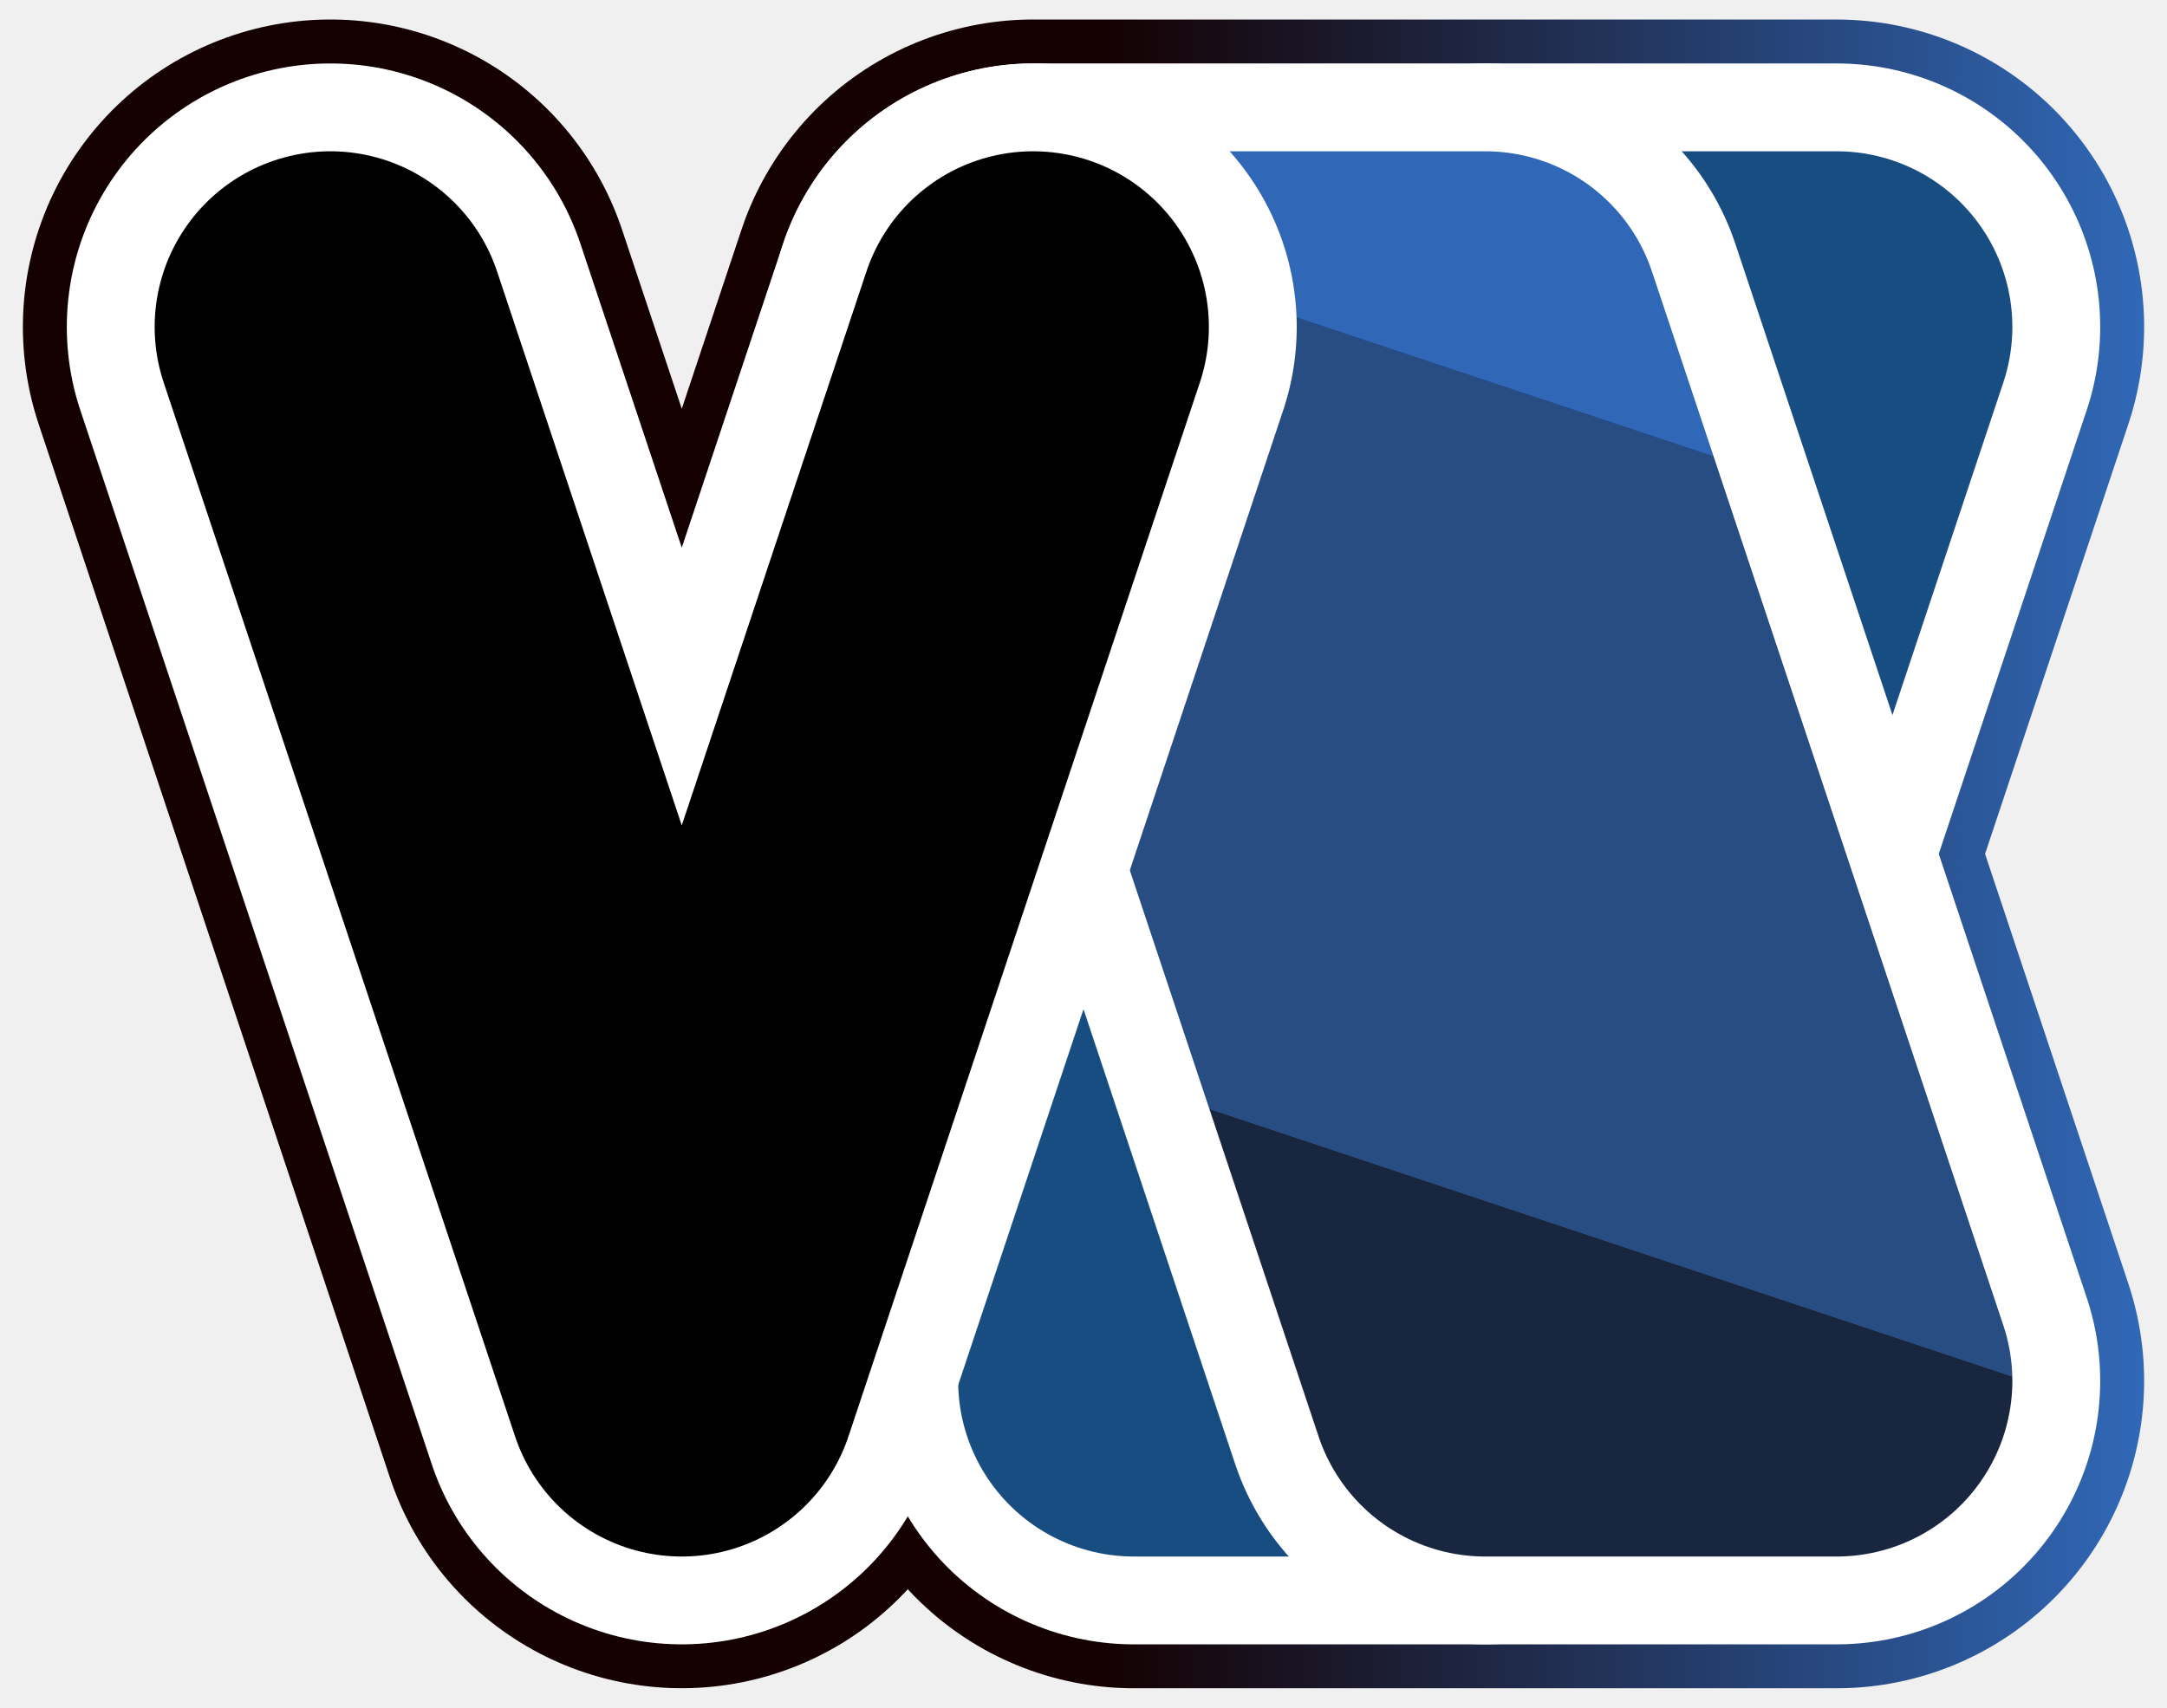
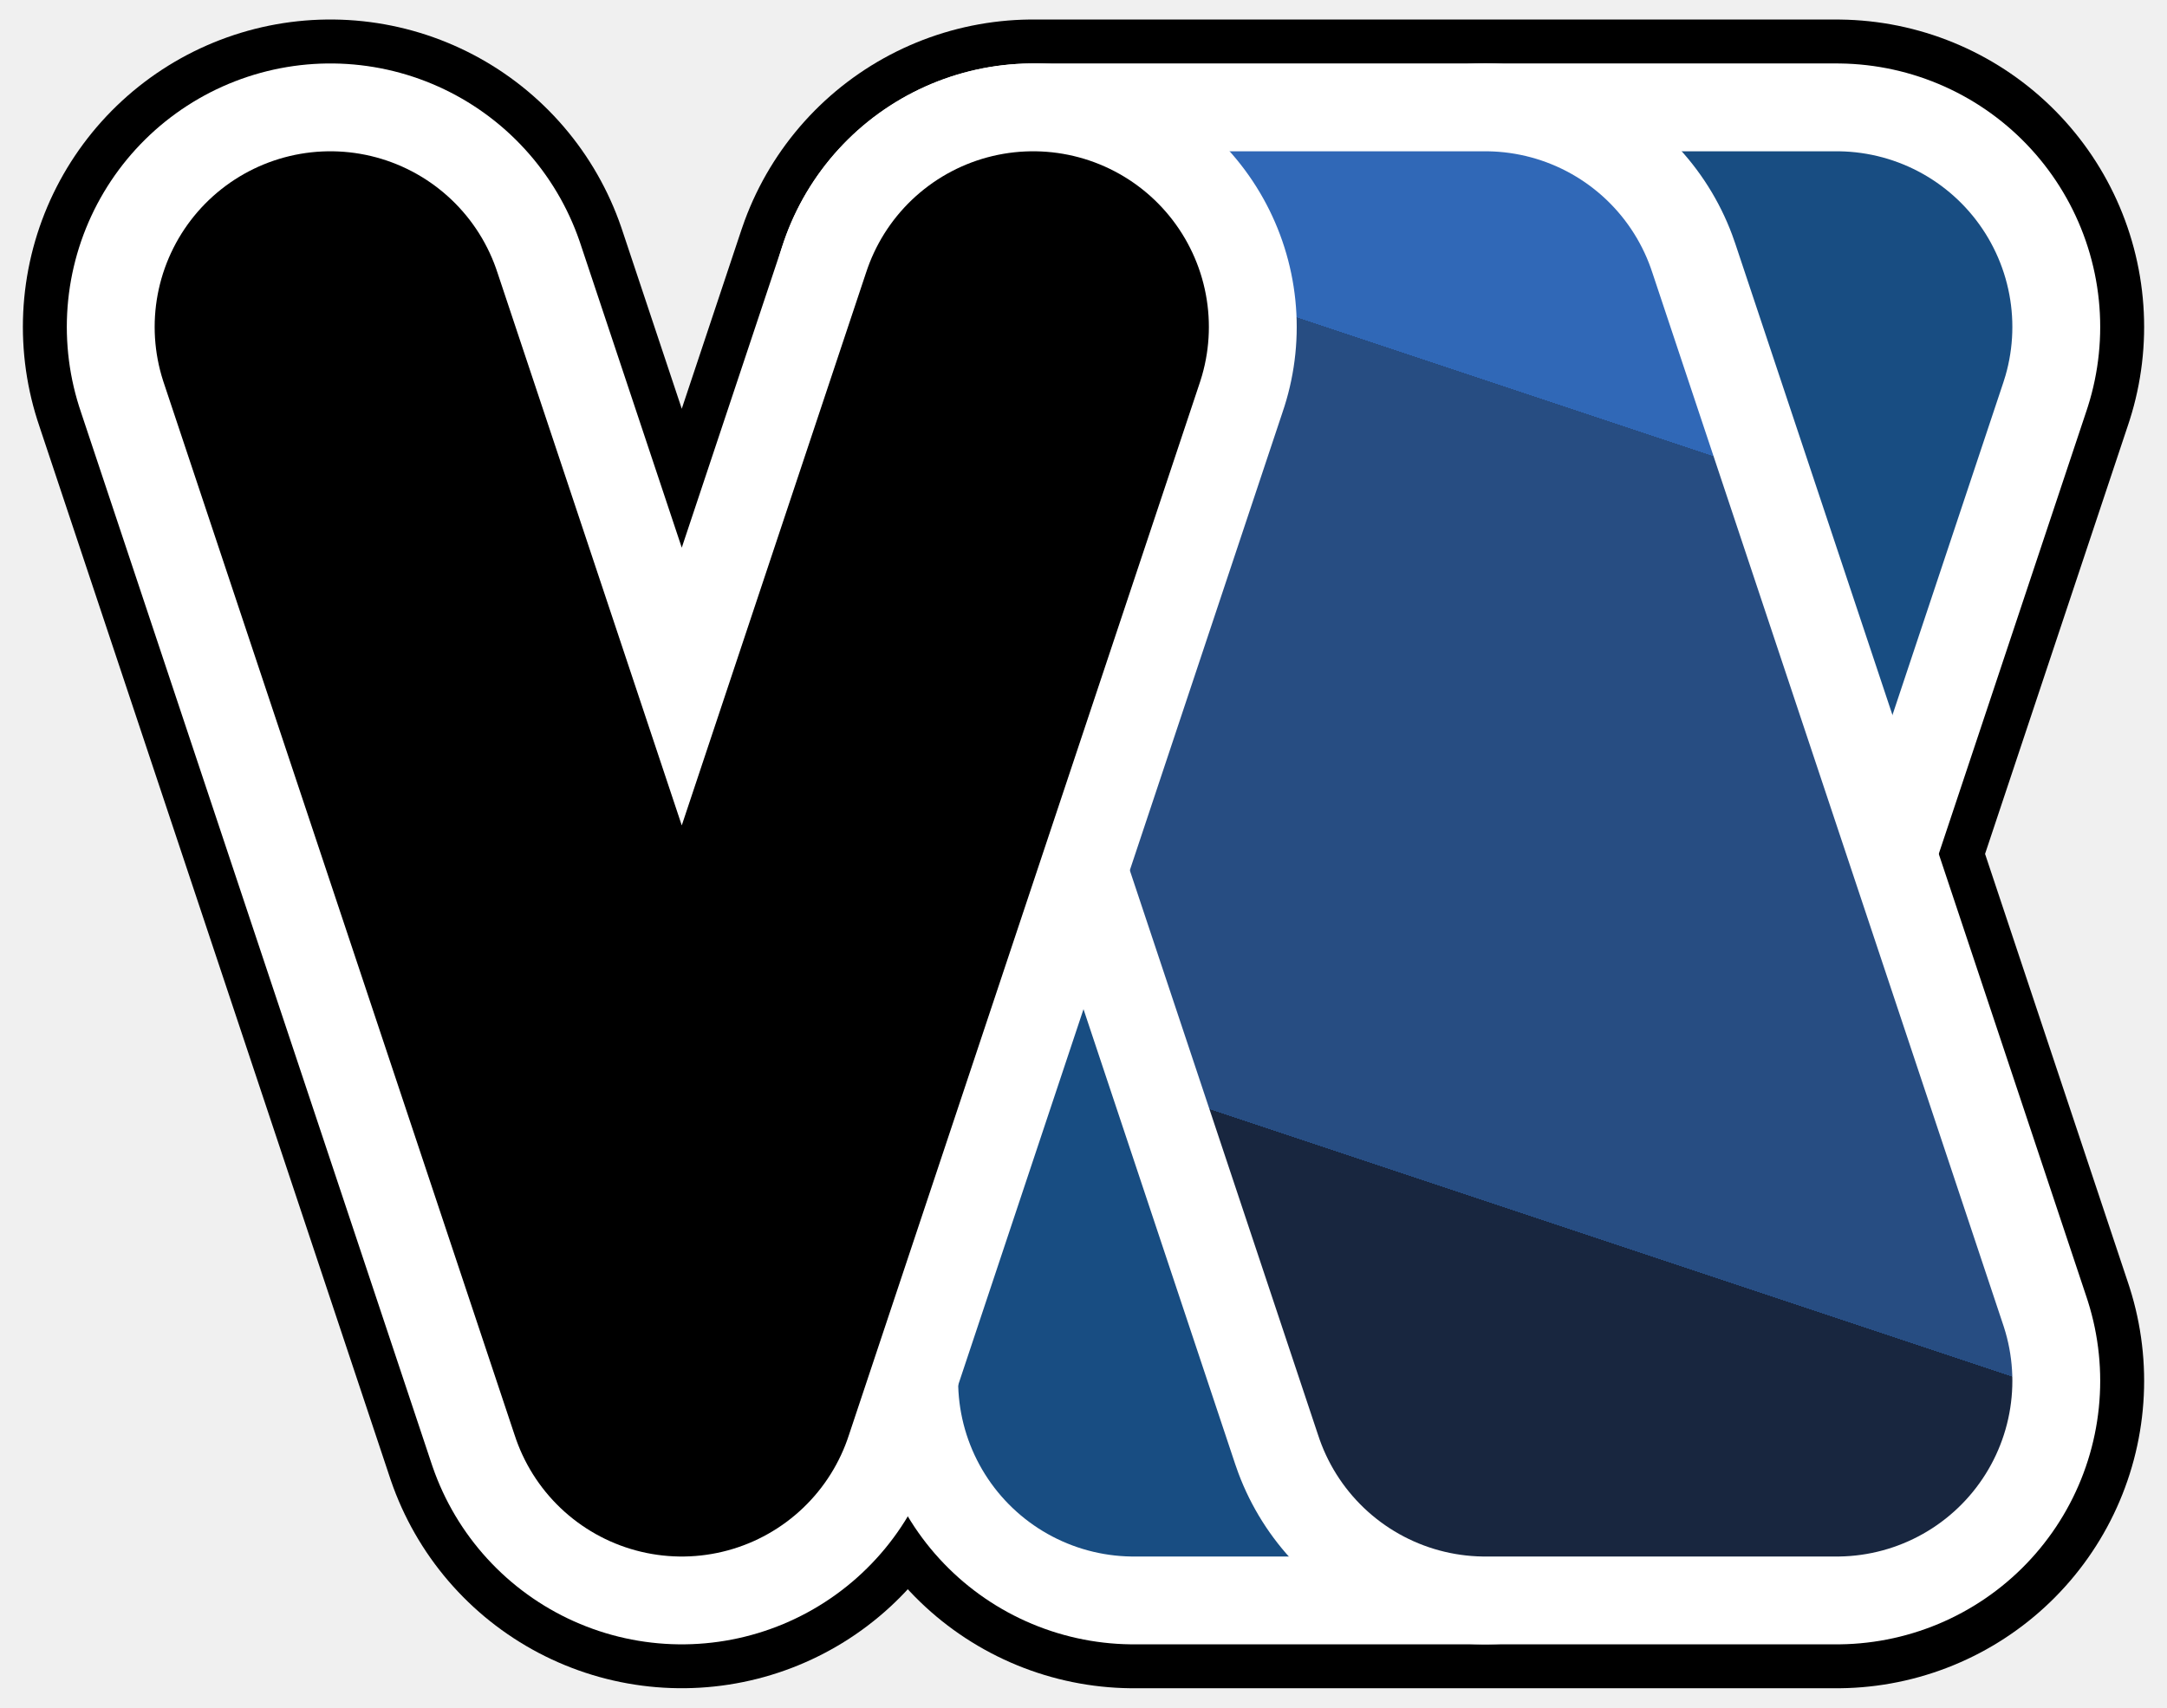
<svg xmlns="http://www.w3.org/2000/svg" xmlns:xlink="http://www.w3.org/1999/xlink" width="1110" height="875" viewBox="0 0 1110 875" version="1.1" id="svg1">
  <defs id="defs1">
-     <linearGradient id="linearGradient20">
-       <stop style="stop-color:#140000;stop-opacity:1;" offset="0.505" id="stop21" />
-       <stop style="stop-color:#3068b7;stop-opacity:1;" offset="1" id="stop22" />
-     </linearGradient>
    <linearGradient id="linearGradient18">
      <stop style="stop-color:#18263f;stop-opacity:1;" offset="0.197" id="stop17" />
      <stop style="stop-color:#274d82;stop-opacity:1;" offset="0.197" id="stop19" />
      <stop style="stop-color:#274d82;stop-opacity:1;" offset="0.898" id="stop20" />
      <stop style="stop-color:#3068b7;stop-opacity:1;" offset="0.898" id="stop18" />
    </linearGradient>
    <linearGradient xlink:href="#linearGradient18" id="linearGradient4" x1="460.78" y1="-257.51" x2="640.78" y2="-797.51" gradientUnits="userSpaceOnUse" />
-     <linearGradient xlink:href="#linearGradient20" id="linearGradient22" x1="-145.78" y1="370" x2="940.78" y2="370" gradientUnits="userSpaceOnUse" />
  </defs>
  <g id="layer1" transform="translate(157.5,67.50001)">
-     <path id="path4-3" style="fill:none;stroke:url(#linearGradient22);stroke-width:315;stroke-linecap:round;stroke-linejoin:round;stroke-dasharray:none;stroke-opacity:1" d="m 11.72,99.99 180,540 180,-540 231.566,0.019 180,540 h -180 l -180,-540 m 360,0 -180,540 h -180 l 180,-540 z" />
+     <path id="path4-3" style="fill:none;stroke:#000000;stroke-width:315;stroke-linecap:round;stroke-linejoin:round;stroke-dasharray:none;stroke-opacity:1" d="m 11.72,99.99 180,540 180,-540 231.566,0.019 180,540 h -180 l -180,-540 m 360,0 -180,540 h -180 l 180,-540 z" />
    <g id="g6" transform="translate(101.7201,910.0098)">
      <path style="display:inline;fill:none;stroke:#ffffff;stroke-width:270;stroke-linecap:round;stroke-linejoin:round;stroke-dasharray:none;stroke-opacity:1" d="m 681.566,-810 -180,540 h -180 l 180,-540 z" id="path3-64-2" />
      <path style="display:inline;fill:none;stroke:#184d82;stroke-width:180;stroke-linecap:round;stroke-linejoin:round;stroke-dasharray:none;stroke-opacity:1" d="m 321.566,-270 180,-540 h 180 l -180,540 z" id="path3-6" />
      <path style="fill:none;stroke:#ffffff;stroke-width:270;stroke-linecap:round;stroke-linejoin:round;stroke-dasharray:none;stroke-opacity:1" d="m 270,-810 231.566,-10e-6 180,540 h -180 l -180,-540" id="path6" />
      <path style="display:inline;fill:none;stroke:url(#linearGradient4);stroke-width:180;stroke-linecap:round;stroke-linejoin:round;stroke-dasharray:none;stroke-opacity:1" d="m 321.566,-810 180,540 h 180 l -180,-540 z" id="path3" />
      <path style="fill:none;stroke:#ffffff;stroke-width:270;stroke-linecap:round;stroke-linejoin:round;stroke-dasharray:none;stroke-opacity:1" d="M -90,-810 90,-270 270,-810" id="path5" />
      <path style="fill:none;stroke:#000000;stroke-width:180;stroke-linecap:round;stroke-linejoin:round;stroke-dasharray:none;stroke-opacity:1" d="M -90,-810 90,-270 270,-810" id="path1" />
    </g>
  </g>
</svg>
